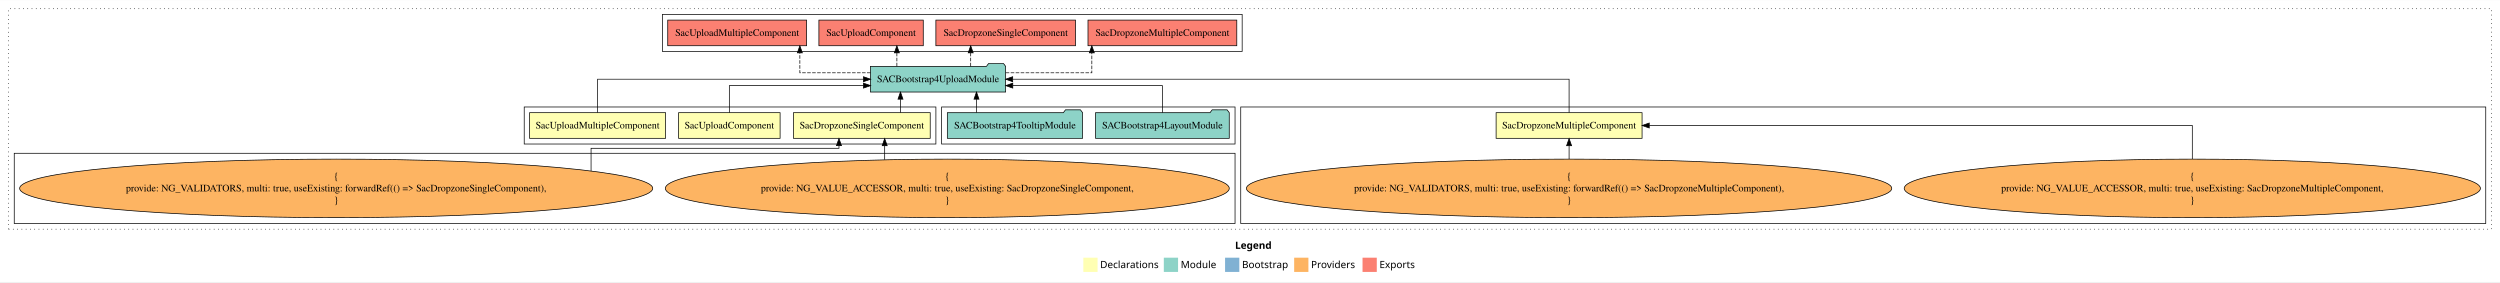
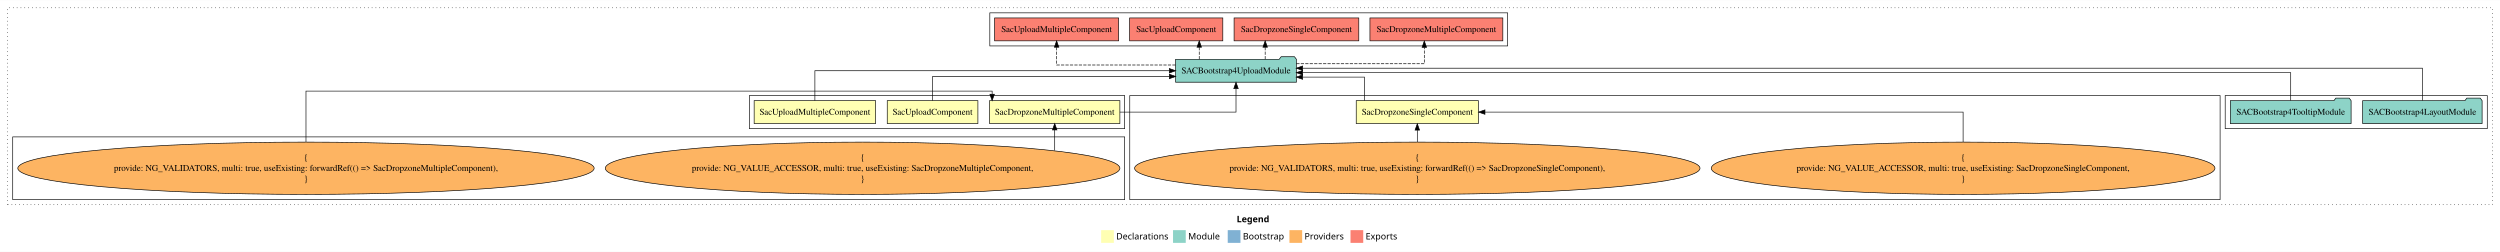
- <svg xmlns="http://www.w3.org/2000/svg" width="3510pt" height="396pt" viewBox="0.00 0.00 3510.00 395.59">
+ <svg xmlns="http://www.w3.org/2000/svg" width="3930pt" height="396pt" viewBox="0.00 0.00 3930.00 395.59">
  <g id="graph0" class="graph" transform="scale(1 1) rotate(0) translate(4 391.59)">
-     <polygon fill="white" stroke="transparent" points="-4,4 -4,-391.59 3506,-391.59 3506,4 -4,4" />
-     <text text-anchor="start" x="1730.01" y="-42.4" font-family="Times-12" font-weight="bold" font-size="14.00">Legend</text>
-     <polygon fill="#ffffb3" stroke="transparent" points="1517,-10 1517,-30 1537,-30 1537,-10 1517,-10" />
-     <text text-anchor="start" x="1540.63" y="-15.4" font-family="Times-12" font-size="14.00">  Declarations</text>
-     <polygon fill="#8dd3c7" stroke="transparent" points="1630,-10 1630,-30 1650,-30 1650,-10 1630,-10" />
-     <text text-anchor="start" x="1653.73" y="-15.4" font-family="Times-12" font-size="14.00">  Module</text>
-     <polygon fill="#80b1d3" stroke="transparent" points="1716,-10 1716,-30 1736,-30 1736,-10 1716,-10" />
-     <text text-anchor="start" x="1739.78" y="-15.4" font-family="Times-12" font-size="14.00">  Bootstrap</text>
-     <polygon fill="#fdb462" stroke="transparent" points="1813,-10 1813,-30 1833,-30 1833,-10 1813,-10" />
-     <text text-anchor="start" x="1836.67" y="-15.4" font-family="Times-12" font-size="14.00">  Providers</text>
-     <polygon fill="#fb8072" stroke="transparent" points="1909,-10 1909,-30 1929,-30 1929,-10 1909,-10" />
-     <text text-anchor="start" x="1932.73" y="-15.4" font-family="Times-12" font-size="14.00">  Exports</text>
+     <polygon fill="white" stroke="transparent" points="-4,4 -4,-391.59 3926,-391.59 3926,4 -4,4" />
+     <text text-anchor="start" x="1940.01" y="-42.4" font-family="Times-12" font-weight="bold" font-size="14.00">Legend</text>
+     <polygon fill="#ffffb3" stroke="transparent" points="1727,-10 1727,-30 1747,-30 1747,-10 1727,-10" />
+     <text text-anchor="start" x="1750.63" y="-15.4" font-family="Times-12" font-size="14.00">  Declarations</text>
+     <polygon fill="#8dd3c7" stroke="transparent" points="1840,-10 1840,-30 1860,-30 1860,-10 1840,-10" />
+     <text text-anchor="start" x="1863.73" y="-15.4" font-family="Times-12" font-size="14.00">  Module</text>
+     <polygon fill="#80b1d3" stroke="transparent" points="1926,-10 1926,-30 1946,-30 1946,-10 1926,-10" />
+     <text text-anchor="start" x="1949.78" y="-15.4" font-family="Times-12" font-size="14.00">  Bootstrap</text>
+     <polygon fill="#fdb462" stroke="transparent" points="2023,-10 2023,-30 2043,-30 2043,-10 2023,-10" />
+     <text text-anchor="start" x="2046.67" y="-15.4" font-family="Times-12" font-size="14.00">  Providers</text>
+     <polygon fill="#fb8072" stroke="transparent" points="2119,-10 2119,-30 2139,-30 2139,-10 2119,-10" />
+     <text text-anchor="start" x="2142.73" y="-15.4" font-family="Times-12" font-size="14.00">  Exports</text>
    <g id="clust1" class="cluster">
-       <polygon fill="none" stroke="black" stroke-dasharray="1,5" points="8,-70 8,-379.59 3494,-379.59 3494,-70 8,-70" />
+       <polygon fill="none" stroke="black" stroke-dasharray="1,5" points="8,-70 8,-379.59 3914,-379.59 3914,-70 8,-70" />
+     </g>
+     <g id="clust7" class="cluster">
+       <polygon fill="none" stroke="black" points="3494,-189.59 3494,-241.59 3906,-241.59 3906,-189.59 3494,-189.59" />
+     </g>
+     <g id="clust4" class="cluster">
+       <polygon fill="none" stroke="black" points="1772,-78 1772,-241.59 3486,-241.59 3486,-78 1772,-78" />
+     </g>
+     <g id="clust8" class="cluster">
+       <polygon fill="none" stroke="black" points="1552,-319.59 1552,-371.59 2366,-371.59 2366,-319.59 1552,-319.59" />
+     </g>
+     <g id="clust2" class="cluster">
+       <polygon fill="none" stroke="black" points="1174,-189.59 1174,-241.59 1764,-241.59 1764,-189.59 1174,-189.59" />
    </g>
    <g id="clust3" class="cluster">
-       <polygon fill="none" stroke="black" points="1738,-78 1738,-241.59 3486,-241.59 3486,-78 1738,-78" />
-     </g>
-     <g id="clust8" class="cluster">
-       <polygon fill="none" stroke="black" points="926,-319.59 926,-371.59 1740,-371.59 1740,-319.59 926,-319.59" />
-     </g>
-     <g id="clust2" class="cluster">
-       <polygon fill="none" stroke="black" points="732,-189.59 732,-241.59 1310,-241.59 1310,-189.59 732,-189.59" />
-     </g>
-     <g id="clust7" class="cluster">
-       <polygon fill="none" stroke="black" points="1318,-189.59 1318,-241.59 1730,-241.59 1730,-189.59 1318,-189.59" />
-     </g>
-     <g id="clust4" class="cluster">
-       <polygon fill="none" stroke="black" points="16,-78 16,-176.59 1730,-176.59 1730,-78 16,-78" />
+       <polygon fill="none" stroke="black" points="16,-78 16,-176.59 1764,-176.59 1764,-78 16,-78" />
    </g>
    <g id="node1" class="node">
-       <polygon fill="#ffffb3" stroke="black" points="2301.46,-233.59 2096.54,-233.59 2096.54,-197.59 2301.46,-197.59 2301.46,-233.59" />
-       <text text-anchor="middle" x="2199" y="-211.39" font-family="Times,serif" font-size="14.00">SacDropzoneMultipleComponent</text>
+       <polygon fill="#ffffb3" stroke="black" points="1756.46,-233.59 1551.54,-233.59 1551.54,-197.59 1756.46,-197.59 1756.46,-233.59" />
+       <text text-anchor="middle" x="1654" y="-211.39" font-family="Times,serif" font-size="14.00">SacDropzoneMultipleComponent</text>
    </g>
    <g id="node5" class="node">
-       <polygon fill="#8dd3c7" stroke="black" points="1407.93,-298.59 1404.93,-302.59 1383.93,-302.59 1380.93,-298.59 1218.07,-298.59 1218.07,-262.59 1407.93,-262.59 1407.93,-298.59" />
-       <text text-anchor="middle" x="1313" y="-276.39" font-family="Times,serif" font-size="14.00">SACBootstrap4UploadModule</text>
+       <polygon fill="#8dd3c7" stroke="black" points="2033.93,-298.59 2030.93,-302.59 2009.93,-302.59 2006.93,-298.59 1844.07,-298.59 1844.07,-262.59 2033.93,-262.59 2033.93,-298.59" />
+       <text text-anchor="middle" x="1939" y="-276.39" font-family="Times,serif" font-size="14.00">SACBootstrap4UploadModule</text>
    </g>
    <g id="edge1" class="edge">
-       <path fill="none" stroke="black" d="M2199,-233.7C2199,-252.93 2199,-280.59 2199,-280.59 2199,-280.59 1417.82,-280.59 1417.82,-280.59" />
-       <polygon fill="black" stroke="black" points="1417.82,-277.09 1407.82,-280.59 1417.82,-284.09 1417.82,-277.09" />
+       <path fill="none" stroke="black" d="M1756.49,-215.59C1838.2,-215.59 1939,-215.59 1939,-215.59 1939,-215.59 1939,-252.48 1939,-252.48" />
+       <polygon fill="black" stroke="black" points="1935.5,-252.48 1939,-262.48 1942.5,-252.48 1935.5,-252.48" />
    </g>
    <g id="node2" class="node">
-       <polygon fill="#ffffb3" stroke="black" points="1302.02,-233.59 1109.98,-233.59 1109.98,-197.59 1302.02,-197.59 1302.02,-233.59" />
-       <text text-anchor="middle" x="1206" y="-211.39" font-family="Times,serif" font-size="14.00">SacDropzoneSingleComponent</text>
+       <polygon fill="#ffffb3" stroke="black" points="2320.02,-233.59 2127.98,-233.59 2127.98,-197.59 2320.02,-197.59 2320.02,-233.59" />
+       <text text-anchor="middle" x="2224" y="-211.39" font-family="Times,serif" font-size="14.00">SacDropzoneSingleComponent</text>
    </g>
    <g id="edge4" class="edge">
-       <path fill="none" stroke="black" d="M1260.27,-233.7C1260.27,-233.7 1260.27,-252.58 1260.27,-252.58" />
-       <polygon fill="black" stroke="black" points="1256.77,-252.58 1260.27,-262.58 1263.77,-252.58 1256.77,-252.58" />
+       <path fill="none" stroke="black" d="M2140.89,-233.6C2140.89,-249.64 2140.89,-270.59 2140.89,-270.59 2140.89,-270.59 2043.74,-270.59 2043.74,-270.59" />
+       <polygon fill="black" stroke="black" points="2043.74,-267.09 2033.74,-270.59 2043.74,-274.09 2043.74,-267.09" />
    </g>
    <g id="node3" class="node">
-       <polygon fill="#ffffb3" stroke="black" points="1091.26,-233.59 948.74,-233.59 948.74,-197.59 1091.26,-197.59 1091.26,-233.59" />
-       <text text-anchor="middle" x="1020" y="-211.39" font-family="Times,serif" font-size="14.00">SacUploadComponent</text>
+       <polygon fill="#ffffb3" stroke="black" points="1533.26,-233.59 1390.74,-233.59 1390.74,-197.59 1533.26,-197.59 1533.26,-233.59" />
+       <text text-anchor="middle" x="1462" y="-211.39" font-family="Times,serif" font-size="14.00">SacUploadComponent</text>
    </g>
    <g id="edge7" class="edge">
-       <path fill="none" stroke="black" d="M1020,-233.62C1020,-249.99 1020,-271.59 1020,-271.59 1020,-271.59 1208.28,-271.59 1208.28,-271.59" />
-       <polygon fill="black" stroke="black" points="1208.28,-275.09 1218.28,-271.59 1208.28,-268.09 1208.28,-275.09" />
+       <path fill="none" stroke="black" d="M1462,-233.62C1462,-249.99 1462,-271.59 1462,-271.59 1462,-271.59 1834.19,-271.59 1834.19,-271.59" />
+       <polygon fill="black" stroke="black" points="1834.19,-275.09 1844.19,-271.59 1834.19,-268.09 1834.19,-275.09" />
    </g>
    <g id="node4" class="node">
-       <polygon fill="#ffffb3" stroke="black" points="930.48,-233.59 739.52,-233.59 739.52,-197.59 930.48,-197.59 930.48,-233.59" />
-       <text text-anchor="middle" x="835" y="-211.39" font-family="Times,serif" font-size="14.00">SacUploadMultipleComponent</text>
+       <polygon fill="#ffffb3" stroke="black" points="1372.48,-233.59 1181.52,-233.59 1181.52,-197.59 1372.48,-197.59 1372.48,-233.59" />
+       <text text-anchor="middle" x="1277" y="-211.39" font-family="Times,serif" font-size="14.00">SacUploadMultipleComponent</text>
    </g>
    <g id="edge8" class="edge">
-       <path fill="none" stroke="black" d="M835,-233.7C835,-252.93 835,-280.59 835,-280.59 835,-280.59 1208.28,-280.59 1208.28,-280.59" />
-       <polygon fill="black" stroke="black" points="1208.28,-284.09 1218.28,-280.59 1208.28,-277.09 1208.28,-284.09" />
+       <path fill="none" stroke="black" d="M1277,-233.7C1277,-252.93 1277,-280.59 1277,-280.59 1277,-280.59 1834.15,-280.59 1834.15,-280.59" />
+       <polygon fill="black" stroke="black" points="1834.15,-284.09 1844.15,-280.59 1834.15,-277.09 1834.15,-284.09" />
    </g>
    <g id="node12" class="node">
-       <polygon fill="#fb8072" stroke="black" points="1732.46,-363.59 1523.54,-363.59 1523.54,-327.59 1732.46,-327.59 1732.46,-363.59" />
-       <text text-anchor="middle" x="1628" y="-341.39" font-family="Times,serif" font-size="14.00">SacDropzoneMultipleComponent </text>
+       <polygon fill="#fb8072" stroke="black" points="2358.46,-363.59 2149.54,-363.59 2149.54,-327.59 2358.46,-327.59 2358.46,-363.59" />
+       <text text-anchor="middle" x="2254" y="-341.39" font-family="Times,serif" font-size="14.00">SacDropzoneMultipleComponent </text>
    </g>
    <g id="edge11" class="edge">
-       <path fill="none" stroke="black" stroke-dasharray="5,2" d="M1408.02,-289.59C1465.95,-289.59 1528.92,-289.59 1528.92,-289.59 1528.92,-289.59 1528.92,-317.56 1528.92,-317.56" />
-       <polygon fill="black" stroke="black" points="1525.42,-317.56 1528.92,-327.56 1532.42,-317.56 1525.42,-317.56" />
+       <path fill="none" stroke="black" stroke-dasharray="5,2" d="M2033.88,-291.59C2120.47,-291.59 2235.01,-291.59 2235.01,-291.59 2235.01,-291.59 2235.01,-317.31 2235.01,-317.31" />
+       <polygon fill="black" stroke="black" points="2231.51,-317.31 2235.01,-327.31 2238.51,-317.31 2231.51,-317.31" />
    </g>
    <g id="node13" class="node">
-       <polygon fill="#fb8072" stroke="black" points="1506.02,-363.59 1309.98,-363.59 1309.98,-327.59 1506.02,-327.59 1506.02,-363.59" />
-       <text text-anchor="middle" x="1408" y="-341.39" font-family="Times,serif" font-size="14.00">SacDropzoneSingleComponent </text>
+       <polygon fill="#fb8072" stroke="black" points="2132.02,-363.59 1935.98,-363.59 1935.98,-327.59 2132.02,-327.59 2132.02,-363.59" />
+       <text text-anchor="middle" x="2034" y="-341.39" font-family="Times,serif" font-size="14.00">SacDropzoneSingleComponent </text>
    </g>
    <g id="edge12" class="edge">
-       <path fill="none" stroke="black" stroke-dasharray="5,2" d="M1358.85,-298.7C1358.85,-298.7 1358.85,-317.58 1358.85,-317.58" />
-       <polygon fill="black" stroke="black" points="1355.35,-317.58 1358.85,-327.58 1362.35,-317.58 1355.35,-317.58" />
+       <path fill="none" stroke="black" stroke-dasharray="5,2" d="M1984.85,-298.7C1984.85,-298.7 1984.85,-317.58 1984.85,-317.58" />
+       <polygon fill="black" stroke="black" points="1981.35,-317.58 1984.85,-327.58 1988.35,-317.58 1981.35,-317.58" />
    </g>
    <g id="node14" class="node">
-       <polygon fill="#fb8072" stroke="black" points="1292.26,-363.59 1145.74,-363.59 1145.74,-327.59 1292.26,-327.59 1292.26,-363.59" />
-       <text text-anchor="middle" x="1219" y="-341.39" font-family="Times,serif" font-size="14.00">SacUploadComponent </text>
+       <polygon fill="#fb8072" stroke="black" points="1918.26,-363.59 1771.74,-363.59 1771.74,-327.59 1918.26,-327.59 1918.26,-363.59" />
+       <text text-anchor="middle" x="1845" y="-341.39" font-family="Times,serif" font-size="14.00">SacUploadComponent </text>
    </g>
    <g id="edge13" class="edge">
-       <path fill="none" stroke="black" stroke-dasharray="5,2" d="M1255.21,-298.7C1255.21,-298.7 1255.21,-317.58 1255.21,-317.58" />
-       <polygon fill="black" stroke="black" points="1251.71,-317.58 1255.21,-327.58 1258.71,-317.58 1251.71,-317.58" />
+       <path fill="none" stroke="black" stroke-dasharray="5,2" d="M1881.21,-298.7C1881.21,-298.7 1881.21,-317.58 1881.21,-317.58" />
+       <polygon fill="black" stroke="black" points="1877.71,-317.58 1881.21,-327.58 1884.71,-317.58 1877.71,-317.58" />
    </g>
    <g id="node15" class="node">
-       <polygon fill="#fb8072" stroke="black" points="1128.48,-363.59 933.52,-363.59 933.52,-327.59 1128.48,-327.59 1128.48,-363.59" />
-       <text text-anchor="middle" x="1031" y="-341.39" font-family="Times,serif" font-size="14.00">SacUploadMultipleComponent </text>
+       <polygon fill="#fb8072" stroke="black" points="1754.48,-363.59 1559.52,-363.59 1559.52,-327.59 1754.48,-327.59 1754.48,-363.59" />
+       <text text-anchor="middle" x="1657" y="-341.39" font-family="Times,serif" font-size="14.00">SacUploadMultipleComponent </text>
    </g>
    <g id="edge14" class="edge">
-       <path fill="none" stroke="black" stroke-dasharray="5,2" d="M1218.27,-289.59C1169.02,-289.59 1118.99,-289.59 1118.99,-289.59 1118.99,-289.59 1118.99,-317.56 1118.99,-317.56" />
-       <polygon fill="black" stroke="black" points="1115.49,-317.56 1118.99,-327.56 1122.49,-317.56 1115.49,-317.56" />
+       <path fill="none" stroke="black" stroke-dasharray="5,2" d="M1843.92,-289.59C1762.05,-289.59 1657,-289.59 1657,-289.59 1657,-289.59 1657,-317.56 1657,-317.56" />
+       <polygon fill="black" stroke="black" points="1653.5,-317.56 1657,-327.56 1660.5,-317.56 1653.5,-317.56" />
    </g>
    <g id="node6" class="node">
-       <ellipse fill="#fdb462" stroke="black" cx="3074" cy="-127.3" rx="404.48" ry="41.09" />
-       <text text-anchor="middle" x="3074" y="-139.9" font-family="Times,serif" font-size="14.00">{</text>
-       <text text-anchor="middle" x="3074" y="-123.1" font-family="Times,serif" font-size="14.00">    provide: NG_VALUE_ACCESSOR, multi: true, useExisting: SacDropzoneMultipleComponent,</text>
-       <text text-anchor="middle" x="3074" y="-106.3" font-family="Times,serif" font-size="14.00">}</text>
+       <ellipse fill="#fdb462" stroke="black" cx="1352" cy="-127.3" rx="404.48" ry="41.09" />
+       <text text-anchor="middle" x="1352" y="-139.9" font-family="Times,serif" font-size="14.00">{</text>
+       <text text-anchor="middle" x="1352" y="-123.1" font-family="Times,serif" font-size="14.00">    provide: NG_VALUE_ACCESSOR, multi: true, useExisting: SacDropzoneMultipleComponent,</text>
+       <text text-anchor="middle" x="1352" y="-106.3" font-family="Times,serif" font-size="14.00">}</text>
    </g>
    <g id="edge2" class="edge">
-       <path fill="none" stroke="black" d="M3074,-168.6C3074,-191.58 3074,-215.59 3074,-215.59 3074,-215.59 2311.52,-215.59 2311.52,-215.59" />
-       <polygon fill="black" stroke="black" points="2311.52,-212.09 2301.52,-215.59 2311.52,-219.09 2311.52,-212.09" />
+       <path fill="none" stroke="black" d="M1654,-155.23C1654,-155.23 1654,-187.56 1654,-187.56" />
+       <polygon fill="black" stroke="black" points="1650.5,-187.56 1654,-197.56 1657.5,-187.56 1650.5,-187.56" />
    </g>
    <g id="node7" class="node">
-       <ellipse fill="#fdb462" stroke="black" cx="2199" cy="-127.3" rx="452.99" ry="41.09" />
-       <text text-anchor="middle" x="2199" y="-139.9" font-family="Times,serif" font-size="14.00">{</text>
-       <text text-anchor="middle" x="2199" y="-123.1" font-family="Times,serif" font-size="14.00">    provide: NG_VALIDATORS, multi: true, useExisting: forwardRef(() =&gt; SacDropzoneMultipleComponent),</text>
-       <text text-anchor="middle" x="2199" y="-106.3" font-family="Times,serif" font-size="14.00">}</text>
+       <ellipse fill="#fdb462" stroke="black" cx="477" cy="-127.3" rx="452.99" ry="41.09" />
+       <text text-anchor="middle" x="477" y="-139.9" font-family="Times,serif" font-size="14.00">{</text>
+       <text text-anchor="middle" x="477" y="-123.1" font-family="Times,serif" font-size="14.00">    provide: NG_VALIDATORS, multi: true, useExisting: forwardRef(() =&gt; SacDropzoneMultipleComponent),</text>
+       <text text-anchor="middle" x="477" y="-106.3" font-family="Times,serif" font-size="14.00">}</text>
    </g>
    <g id="edge3" class="edge">
-       <path fill="none" stroke="black" d="M2199,-168.6C2199,-168.6 2199,-187.26 2199,-187.26" />
-       <polygon fill="black" stroke="black" points="2195.5,-187.26 2199,-197.26 2202.5,-187.26 2195.5,-187.26" />
+       <path fill="none" stroke="black" d="M477,-168.7C477,-203.84 477,-248.59 477,-248.59 477,-248.59 1555.64,-248.59 1555.64,-248.59 1555.64,-248.59 1555.64,-243.63 1555.64,-243.63" />
+       <polygon fill="black" stroke="black" points="1559.14,-243.63 1555.64,-233.63 1552.14,-243.63 1559.14,-243.63" />
    </g>
    <g id="node8" class="node">
-       <ellipse fill="#fdb462" stroke="black" cx="1326" cy="-127.3" rx="395.88" ry="41.09" />
-       <text text-anchor="middle" x="1326" y="-139.9" font-family="Times,serif" font-size="14.00">{</text>
-       <text text-anchor="middle" x="1326" y="-123.1" font-family="Times,serif" font-size="14.00">    provide: NG_VALUE_ACCESSOR, multi: true, useExisting: SacDropzoneSingleComponent,</text>
-       <text text-anchor="middle" x="1326" y="-106.3" font-family="Times,serif" font-size="14.00">}</text>
+       <ellipse fill="#fdb462" stroke="black" cx="3082" cy="-127.3" rx="395.88" ry="41.09" />
+       <text text-anchor="middle" x="3082" y="-139.9" font-family="Times,serif" font-size="14.00">{</text>
+       <text text-anchor="middle" x="3082" y="-123.1" font-family="Times,serif" font-size="14.00">    provide: NG_VALUE_ACCESSOR, multi: true, useExisting: SacDropzoneSingleComponent,</text>
+       <text text-anchor="middle" x="3082" y="-106.3" font-family="Times,serif" font-size="14.00">}</text>
    </g>
    <g id="edge5" class="edge">
-       <path fill="none" stroke="black" d="M1238.09,-167.57C1238.09,-167.57 1238.09,-187.23 1238.09,-187.23" />
-       <polygon fill="black" stroke="black" points="1234.59,-187.23 1238.09,-197.23 1241.59,-187.23 1234.59,-187.23" />
+       <path fill="none" stroke="black" d="M3082,-168.6C3082,-191.58 3082,-215.59 3082,-215.59 3082,-215.59 2330.34,-215.59 2330.34,-215.59" />
+       <polygon fill="black" stroke="black" points="2330.34,-212.09 2320.34,-215.59 2330.34,-219.09 2330.34,-212.09" />
    </g>
    <g id="node9" class="node">
-       <ellipse fill="#fdb462" stroke="black" cx="468" cy="-127.3" rx="444.4" ry="41.09" />
-       <text text-anchor="middle" x="468" y="-139.9" font-family="Times,serif" font-size="14.00">{</text>
-       <text text-anchor="middle" x="468" y="-123.1" font-family="Times,serif" font-size="14.00">    provide: NG_VALIDATORS, multi: true, useExisting: forwardRef(() =&gt; SacDropzoneSingleComponent),</text>
-       <text text-anchor="middle" x="468" y="-106.3" font-family="Times,serif" font-size="14.00">}</text>
+       <ellipse fill="#fdb462" stroke="black" cx="2224" cy="-127.3" rx="444.4" ry="41.09" />
+       <text text-anchor="middle" x="2224" y="-139.9" font-family="Times,serif" font-size="14.00">{</text>
+       <text text-anchor="middle" x="2224" y="-123.1" font-family="Times,serif" font-size="14.00">    provide: NG_VALIDATORS, multi: true, useExisting: forwardRef(() =&gt; SacDropzoneSingleComponent),</text>
+       <text text-anchor="middle" x="2224" y="-106.3" font-family="Times,serif" font-size="14.00">}</text>
    </g>
    <g id="edge6" class="edge">
-       <path fill="none" stroke="black" d="M825.85,-151.82C825.85,-166.99 825.85,-183.59 825.85,-183.59 825.85,-183.59 1173.91,-183.59 1173.91,-183.59 1173.91,-183.59 1173.91,-187.35 1173.91,-187.35" />
-       <polygon fill="black" stroke="black" points="1170.41,-187.35 1173.91,-197.35 1177.41,-187.35 1170.41,-187.35" />
+       <path fill="none" stroke="black" d="M2224,-168.6C2224,-168.6 2224,-187.26 2224,-187.26" />
+       <polygon fill="black" stroke="black" points="2220.5,-187.26 2224,-197.26 2227.5,-187.26 2220.5,-187.26" />
    </g>
    <g id="node10" class="node">
-       <polygon fill="#8dd3c7" stroke="black" points="1721.87,-233.59 1718.87,-237.59 1697.87,-237.59 1694.87,-233.59 1534.13,-233.59 1534.13,-197.59 1721.87,-197.59 1721.87,-233.59" />
-       <text text-anchor="middle" x="1628" y="-211.39" font-family="Times,serif" font-size="14.00">SACBootstrap4LayoutModule</text>
+       <polygon fill="#8dd3c7" stroke="black" points="3897.87,-233.59 3894.87,-237.59 3873.87,-237.59 3870.87,-233.59 3710.13,-233.59 3710.13,-197.59 3897.87,-197.59 3897.87,-233.59" />
+       <text text-anchor="middle" x="3804" y="-211.39" font-family="Times,serif" font-size="14.00">SACBootstrap4LayoutModule</text>
    </g>
    <g id="edge9" class="edge">
-       <path fill="none" stroke="black" d="M1628,-233.62C1628,-249.99 1628,-271.59 1628,-271.59 1628,-271.59 1417.94,-271.59 1417.94,-271.59" />
-       <polygon fill="black" stroke="black" points="1417.94,-268.09 1407.94,-271.59 1417.94,-275.09 1417.94,-268.09" />
+       <path fill="none" stroke="black" d="M3804,-233.72C3804,-254.16 3804,-284.59 3804,-284.59 3804,-284.59 2043.73,-284.59 2043.73,-284.59" />
+       <polygon fill="black" stroke="black" points="2043.73,-281.09 2033.73,-284.59 2043.73,-288.09 2043.73,-281.09" />
    </g>
    <g id="node11" class="node">
-       <polygon fill="#8dd3c7" stroke="black" points="1515.94,-233.59 1512.94,-237.59 1491.94,-237.59 1488.94,-233.59 1326.06,-233.59 1326.06,-197.59 1515.94,-197.59 1515.94,-233.59" />
-       <text text-anchor="middle" x="1421" y="-211.39" font-family="Times,serif" font-size="14.00">SACBootstrap4TooltipModule</text>
+       <polygon fill="#8dd3c7" stroke="black" points="3691.94,-233.59 3688.94,-237.59 3667.94,-237.59 3664.94,-233.59 3502.06,-233.59 3502.06,-197.59 3691.94,-197.59 3691.94,-233.59" />
+       <text text-anchor="middle" x="3597" y="-211.39" font-family="Times,serif" font-size="14.00">SACBootstrap4TooltipModule</text>
    </g>
    <g id="edge10" class="edge">
-       <path fill="none" stroke="black" d="M1367,-233.7C1367,-233.7 1367,-252.58 1367,-252.58" />
-       <polygon fill="black" stroke="black" points="1363.5,-252.58 1367,-262.58 1370.5,-252.58 1363.5,-252.58" />
+       <path fill="none" stroke="black" d="M3597,-233.86C3597,-252.15 3597,-277.59 3597,-277.59 3597,-277.59 2043.79,-277.59 2043.79,-277.59" />
+       <polygon fill="black" stroke="black" points="2043.79,-274.09 2033.79,-277.59 2043.79,-281.09 2043.79,-274.09" />
    </g>
  </g>
</svg>
